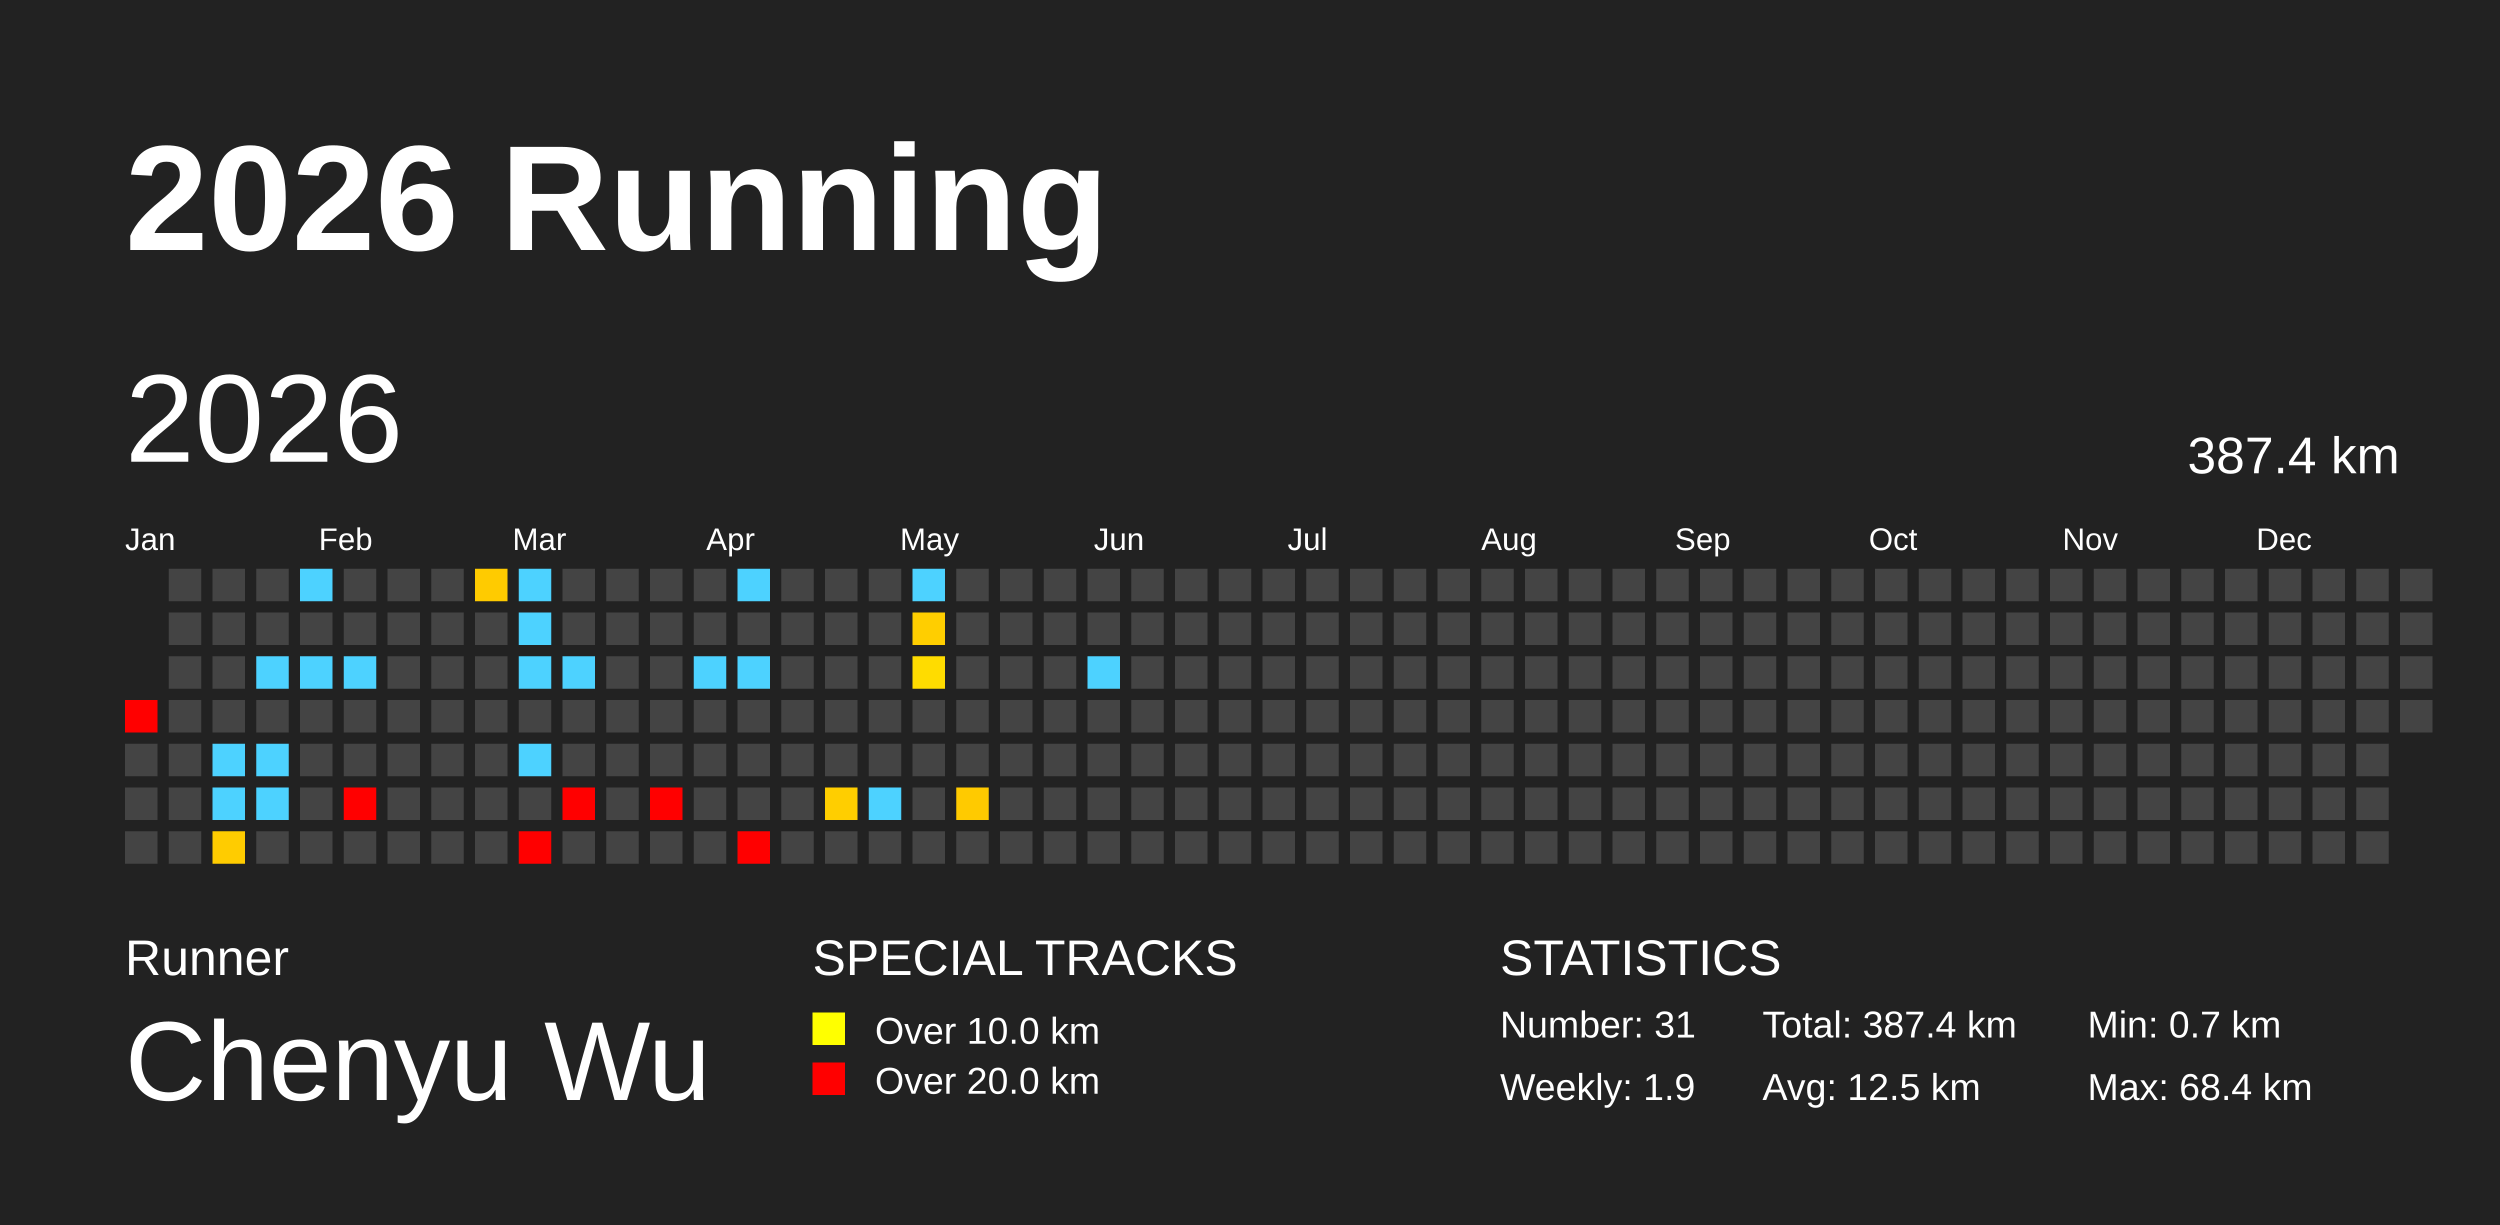
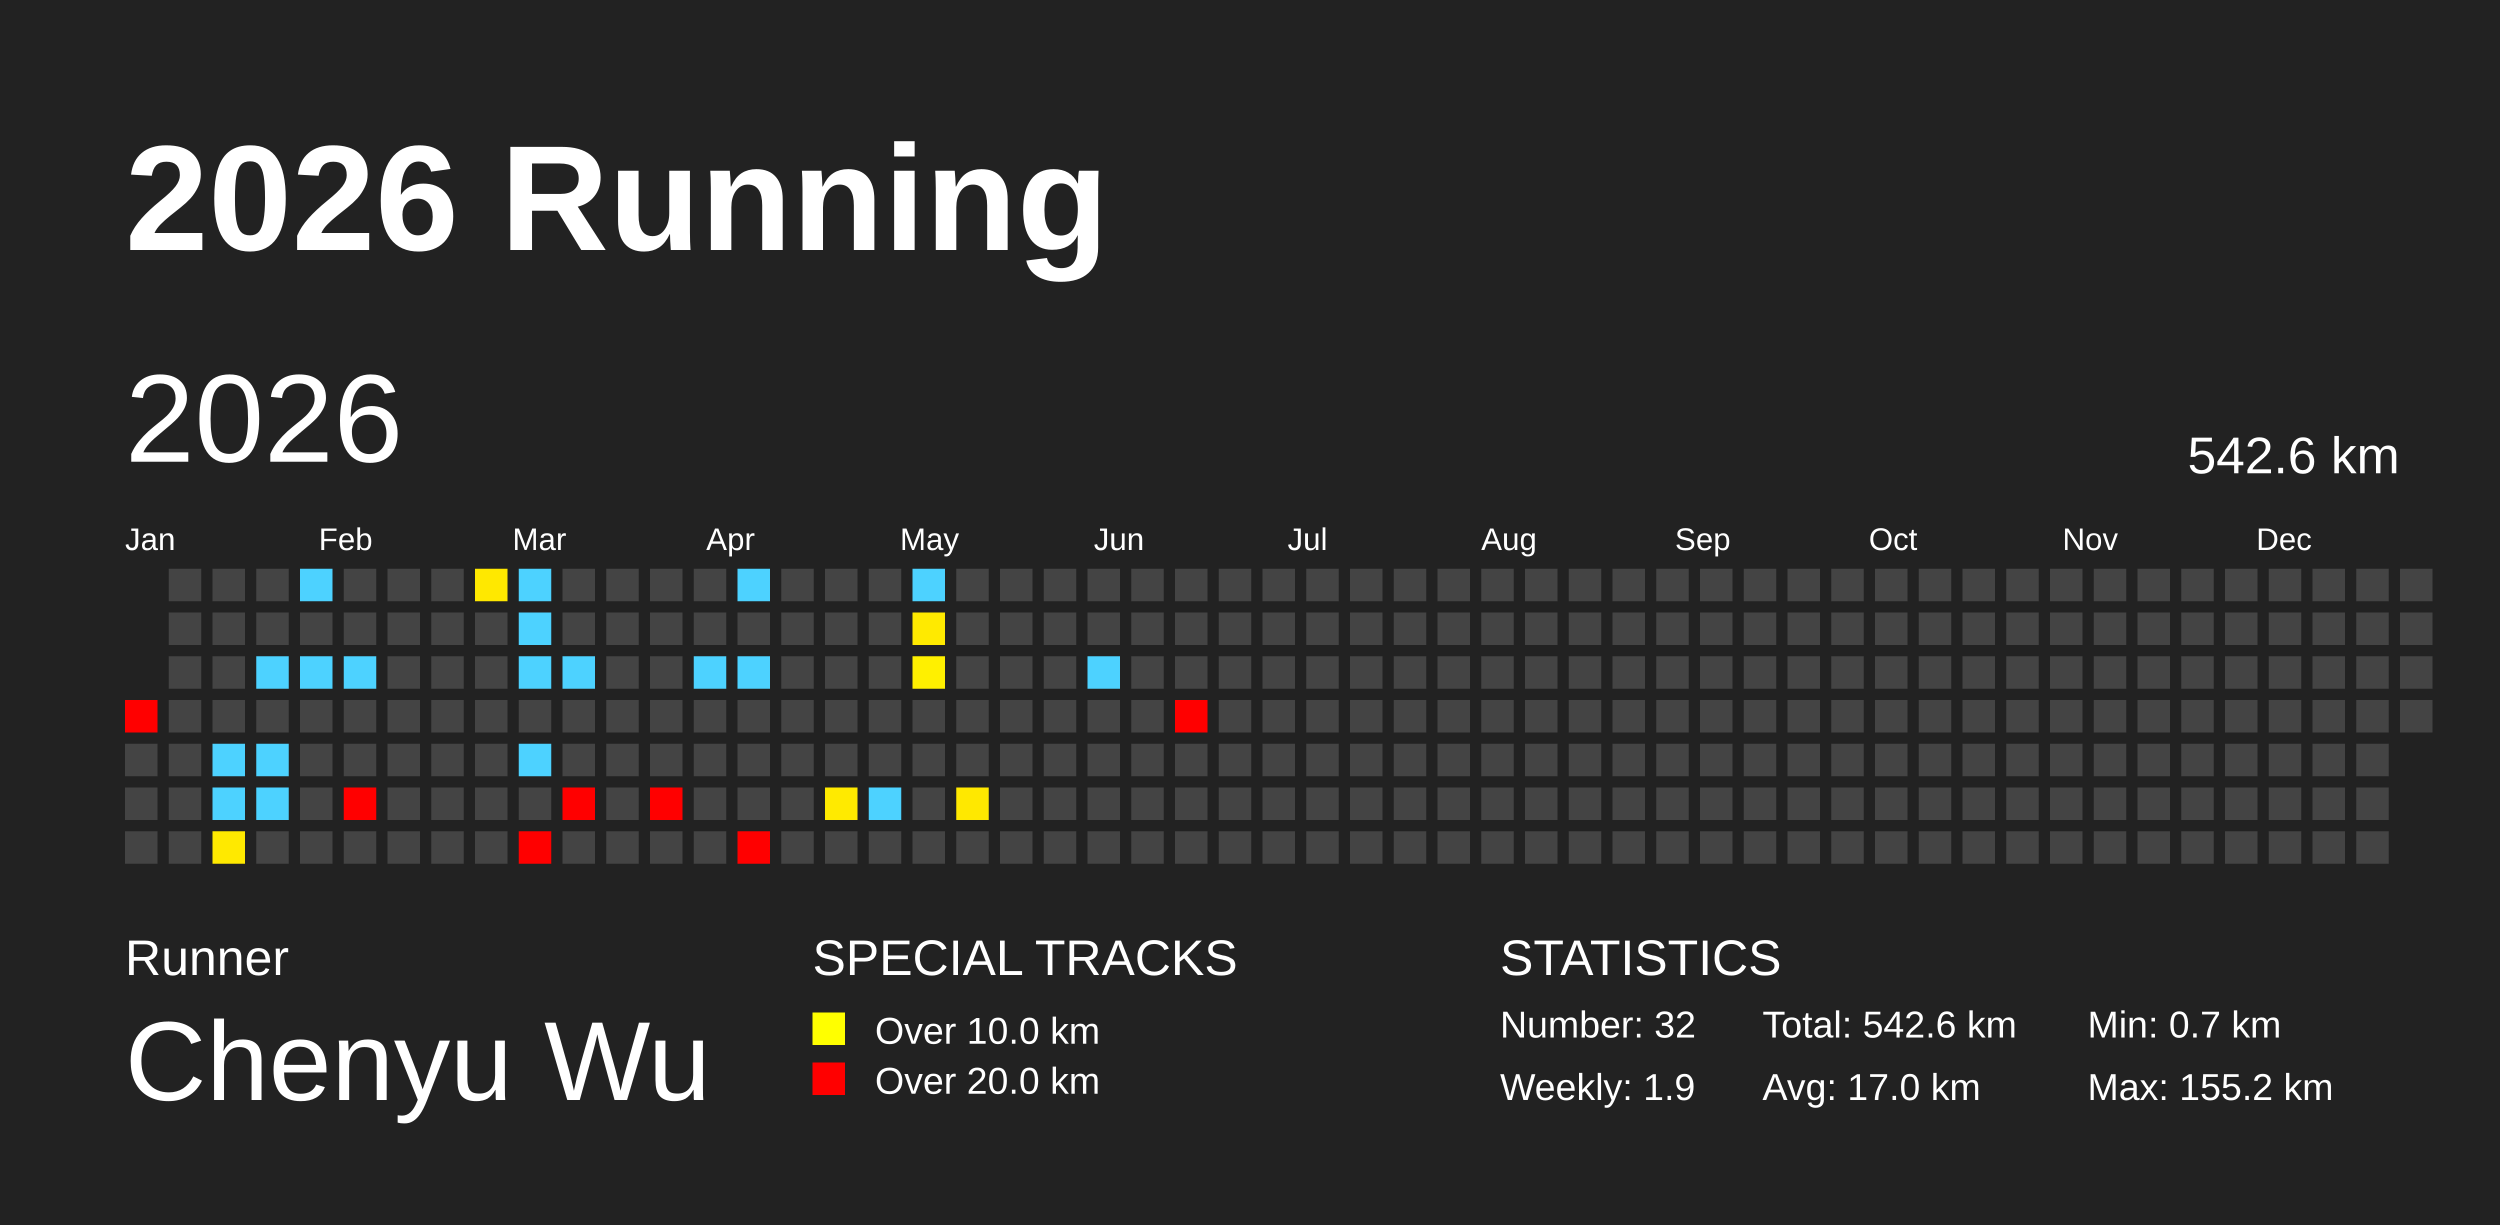
<svg xmlns="http://www.w3.org/2000/svg" baseProfile="full" height="98mm" version="1.1" viewBox="0,0,200,98" width="200mm">
  <defs />
  <rect fill="#222222" height="98" width="200" x="0" y="0" />
  <text fill="#FFFFFF" style="font-size:12px; font-family:Arial; font-weight:bold;" x="10" y="20">2026 Running</text>
  <text fill="#FFFFFF" style="font-size:4px; font-family:Arial" x="10" y="78">Runner</text>
  <text fill="#FFFFFF" style="font-size:9px; font-family:Arial" x="10" y="88">Chenyu Wu</text>
  <text fill="#FFFFFF" style="font-size:4px; font-family:Arial" x="65" y="78">SPECIAL TRACKS</text>
  <rect fill="yellow" height="2.6" width="2.6" x="65" y="81" />
  <text fill="#FFFFFF" style="font-size:3px; font-family:Arial" x="70" y="83.5">Over 10.0 km</text>
  <rect fill="red" height="2.6" width="2.6" x="65" y="85" />
  <text fill="#FFFFFF" style="font-size:3px; font-family:Arial" x="70" y="87.5">Over 20.0 km</text>
  <text fill="#FFFFFF" style="font-size:4px; font-family:Arial" x="120" y="78">STATISTICS</text>
-   <text fill="#FFFFFF" style="font-size:3px; font-family:Arial" x="120" y="83">Number: 31</text>
+   <text fill="#FFFFFF" style="font-size:3px; font-family:Arial" x="120" y="83">Number: 32</text>
  <text fill="#FFFFFF" style="font-size:3px; font-family:Arial" x="120" y="88">Weekly: 1.9</text>
-   <text fill="#FFFFFF" style="font-size:3px; font-family:Arial" x="141" y="83">Total: 387.4 km</text>
-   <text fill="#FFFFFF" style="font-size:3px; font-family:Arial" x="141" y="88">Avg: 12.5 km</text>
+   <text fill="#FFFFFF" style="font-size:3px; font-family:Arial" x="141" y="83">Total: 542.6 km</text>
+   <text fill="#FFFFFF" style="font-size:3px; font-family:Arial" x="141" y="88">Avg: 17.0 km</text>
  <text fill="#FFFFFF" style="font-size:3px; font-family:Arial" x="167" y="83">Min: 0.7 km</text>
-   <text fill="#FFFFFF" style="font-size:3px; font-family:Arial" x="167" y="88">Max: 68.4 km</text>
+   <text fill="#FFFFFF" style="font-size:3px; font-family:Arial" x="167" y="88">Max: 155.2 km</text>
  <text dominant-baseline="hanging" fill="#FFFFFF" style="font-size:10.0px; font-family:Arial;" x="10" y="30">2026</text>
-   <text dominant-baseline="hanging" fill="#FFFFFF" style="font-size:4.125px; font-family:Arial;" x="175" y="35">387.4 km</text>
+   <text dominant-baseline="hanging" fill="#FFFFFF" style="font-size:4.125px; font-family:Arial;" x="175" y="35">542.6 km</text>
  <text fill="#FFFFFF" style="font-size:2.5px; font-family:Arial" x="10.0" y="44">Jan</text>
  <text fill="#FFFFFF" style="font-size:2.5px; font-family:Arial" x="25.5" y="44">Feb</text>
  <text fill="#FFFFFF" style="font-size:2.5px; font-family:Arial" x="41.0" y="44">Mar</text>
  <text fill="#FFFFFF" style="font-size:2.5px; font-family:Arial" x="56.5" y="44">Apr</text>
  <text fill="#FFFFFF" style="font-size:2.5px; font-family:Arial" x="72.0" y="44">May</text>
  <text fill="#FFFFFF" style="font-size:2.5px; font-family:Arial" x="87.5" y="44">Jun</text>
  <text fill="#FFFFFF" style="font-size:2.5px; font-family:Arial" x="103.0" y="44">Jul</text>
  <text fill="#FFFFFF" style="font-size:2.5px; font-family:Arial" x="118.5" y="44">Aug</text>
  <text fill="#FFFFFF" style="font-size:2.5px; font-family:Arial" x="134.0" y="44">Sep</text>
  <text fill="#FFFFFF" style="font-size:2.5px; font-family:Arial" x="149.5" y="44">Oct</text>
  <text fill="#FFFFFF" style="font-size:2.5px; font-family:Arial" x="165.0" y="44">Nov</text>
  <text fill="#FFFFFF" style="font-size:2.5px; font-family:Arial" x="180.5" y="44">Dec</text>
  <rect fill="red" height="2.6" width="2.6" x="10.0" y="56.0" />
  <rect fill="#444444" height="2.6" width="2.6" x="10.0" y="59.5" />
  <rect fill="#444444" height="2.6" width="2.6" x="10.0" y="63.0" />
  <rect fill="#444444" height="2.6" width="2.6" x="10.0" y="66.5" />
  <rect fill="#444444" height="2.6" width="2.6" x="13.5" y="45.5" />
  <rect fill="#444444" height="2.6" width="2.6" x="13.5" y="49.0" />
  <rect fill="#444444" height="2.6" width="2.6" x="13.5" y="52.5" />
  <rect fill="#444444" height="2.6" width="2.6" x="13.5" y="56.0" />
  <rect fill="#444444" height="2.6" width="2.6" x="13.5" y="59.5" />
  <rect fill="#444444" height="2.6" width="2.6" x="13.5" y="63.0" />
  <rect fill="#444444" height="2.6" width="2.6" x="13.5" y="66.5" />
  <rect fill="#444444" height="2.6" width="2.6" x="17.0" y="45.5" />
  <rect fill="#444444" height="2.6" width="2.6" x="17.0" y="49.0" />
  <rect fill="#444444" height="2.6" width="2.6" x="17.0" y="52.5" />
  <rect fill="#444444" height="2.6" width="2.6" x="17.0" y="56.0" />
  <rect fill="#4dd2ff" height="2.6" width="2.6" x="17.0" y="59.5" />
  <rect fill="#4dd2ff" height="2.6" width="2.6" x="17.0" y="63.0" />
-   <rect fill="#ffcc00" height="2.6" width="2.6" x="17.0" y="66.5" />
+   <rect fill="#ffe900" height="2.6" width="2.6" x="17.0" y="66.5" />
  <rect fill="#444444" height="2.6" width="2.6" x="20.5" y="45.5" />
  <rect fill="#444444" height="2.6" width="2.6" x="20.5" y="49.0" />
  <rect fill="#4dd2ff" height="2.6" width="2.6" x="20.5" y="52.5" />
  <rect fill="#444444" height="2.6" width="2.6" x="20.5" y="56.0" />
  <rect fill="#4dd2ff" height="2.6" width="2.6" x="20.5" y="59.5" />
  <rect fill="#4dd2ff" height="2.6" width="2.6" x="20.5" y="63.0" />
  <rect fill="#444444" height="2.6" width="2.6" x="20.5" y="66.5" />
  <rect fill="#4dd2ff" height="2.6" width="2.6" x="24.0" y="45.5" />
  <rect fill="#444444" height="2.6" width="2.6" x="24.0" y="49.0" />
  <rect fill="#4dd2ff" height="2.6" width="2.6" x="24.0" y="52.5" />
  <rect fill="#444444" height="2.6" width="2.6" x="24.0" y="56.0" />
  <rect fill="#444444" height="2.6" width="2.6" x="24.0" y="59.5" />
  <rect fill="#444444" height="2.6" width="2.6" x="24.0" y="63.0" />
  <rect fill="#444444" height="2.6" width="2.6" x="24.0" y="66.5" />
  <rect fill="#444444" height="2.6" width="2.6" x="27.5" y="45.5" />
  <rect fill="#444444" height="2.6" width="2.6" x="27.5" y="49.0" />
  <rect fill="#4dd2ff" height="2.6" width="2.6" x="27.5" y="52.5" />
  <rect fill="#444444" height="2.6" width="2.6" x="27.5" y="56.0" />
  <rect fill="#444444" height="2.6" width="2.6" x="27.5" y="59.5" />
  <rect fill="red" height="2.6" width="2.6" x="27.5" y="63.0" />
  <rect fill="#444444" height="2.6" width="2.6" x="27.5" y="66.5" />
  <rect fill="#444444" height="2.6" width="2.6" x="31.0" y="45.5" />
  <rect fill="#444444" height="2.6" width="2.6" x="31.0" y="49.0" />
  <rect fill="#444444" height="2.6" width="2.6" x="31.0" y="52.5" />
  <rect fill="#444444" height="2.6" width="2.6" x="31.0" y="56.0" />
  <rect fill="#444444" height="2.6" width="2.6" x="31.0" y="59.5" />
  <rect fill="#444444" height="2.6" width="2.6" x="31.0" y="63.0" />
  <rect fill="#444444" height="2.6" width="2.6" x="31.0" y="66.5" />
  <rect fill="#444444" height="2.6" width="2.6" x="34.5" y="45.5" />
  <rect fill="#444444" height="2.6" width="2.6" x="34.5" y="49.0" />
  <rect fill="#444444" height="2.6" width="2.6" x="34.5" y="52.5" />
  <rect fill="#444444" height="2.6" width="2.6" x="34.5" y="56.0" />
  <rect fill="#444444" height="2.6" width="2.6" x="34.5" y="59.5" />
  <rect fill="#444444" height="2.6" width="2.6" x="34.5" y="63.0" />
  <rect fill="#444444" height="2.6" width="2.6" x="34.5" y="66.5" />
-   <rect fill="#ffcb00" height="2.6" width="2.6" x="38.0" y="45.5" />
+   <rect fill="#ffe800" height="2.6" width="2.6" x="38.0" y="45.5" />
  <rect fill="#444444" height="2.6" width="2.6" x="38.0" y="49.0" />
  <rect fill="#444444" height="2.6" width="2.6" x="38.0" y="52.5" />
  <rect fill="#444444" height="2.6" width="2.6" x="38.0" y="56.0" />
  <rect fill="#444444" height="2.6" width="2.6" x="38.0" y="59.5" />
  <rect fill="#444444" height="2.6" width="2.6" x="38.0" y="63.0" />
  <rect fill="#444444" height="2.6" width="2.6" x="38.0" y="66.5" />
  <rect fill="#4dd2ff" height="2.6" width="2.6" x="41.5" y="45.5" />
  <rect fill="#4dd2ff" height="2.6" width="2.6" x="41.5" y="49.0" />
  <rect fill="#4dd2ff" height="2.6" width="2.6" x="41.5" y="52.5" />
  <rect fill="#444444" height="2.6" width="2.6" x="41.5" y="56.0" />
  <rect fill="#4dd2ff" height="2.6" width="2.6" x="41.5" y="59.5" />
  <rect fill="#444444" height="2.6" width="2.6" x="41.5" y="63.0" />
  <rect fill="red" height="2.6" width="2.6" x="41.5" y="66.5" />
  <rect fill="#444444" height="2.6" width="2.6" x="45.0" y="45.5" />
  <rect fill="#444444" height="2.6" width="2.6" x="45.0" y="49.0" />
  <rect fill="#4dd2ff" height="2.6" width="2.6" x="45.0" y="52.5" />
  <rect fill="#444444" height="2.6" width="2.6" x="45.0" y="56.0" />
  <rect fill="#444444" height="2.6" width="2.6" x="45.0" y="59.5" />
  <rect fill="red" height="2.6" width="2.6" x="45.0" y="63.0" />
  <rect fill="#444444" height="2.6" width="2.6" x="45.0" y="66.5" />
  <rect fill="#444444" height="2.6" width="2.6" x="48.5" y="45.5" />
  <rect fill="#444444" height="2.6" width="2.6" x="48.5" y="49.0" />
  <rect fill="#444444" height="2.6" width="2.6" x="48.5" y="52.5" />
  <rect fill="#444444" height="2.6" width="2.6" x="48.5" y="56.0" />
  <rect fill="#444444" height="2.6" width="2.6" x="48.5" y="59.5" />
  <rect fill="#444444" height="2.6" width="2.6" x="48.5" y="63.0" />
  <rect fill="#444444" height="2.6" width="2.6" x="48.5" y="66.5" />
  <rect fill="#444444" height="2.6" width="2.6" x="52.0" y="45.5" />
  <rect fill="#444444" height="2.6" width="2.6" x="52.0" y="49.0" />
  <rect fill="#444444" height="2.6" width="2.6" x="52.0" y="52.5" />
  <rect fill="#444444" height="2.6" width="2.6" x="52.0" y="56.0" />
  <rect fill="#444444" height="2.6" width="2.6" x="52.0" y="59.5" />
  <rect fill="red" height="2.6" width="2.6" x="52.0" y="63.0" />
  <rect fill="#444444" height="2.6" width="2.6" x="52.0" y="66.5" />
  <rect fill="#444444" height="2.6" width="2.6" x="55.5" y="45.5" />
  <rect fill="#444444" height="2.6" width="2.6" x="55.5" y="49.0" />
  <rect fill="#4dd2ff" height="2.6" width="2.6" x="55.5" y="52.5" />
  <rect fill="#444444" height="2.6" width="2.6" x="55.5" y="56.0" />
  <rect fill="#444444" height="2.6" width="2.6" x="55.5" y="59.5" />
  <rect fill="#444444" height="2.6" width="2.6" x="55.5" y="63.0" />
  <rect fill="#444444" height="2.6" width="2.6" x="55.5" y="66.5" />
  <rect fill="#4dd2ff" height="2.6" width="2.6" x="59.0" y="45.5" />
  <rect fill="#444444" height="2.6" width="2.6" x="59.0" y="49.0" />
  <rect fill="#4dd2ff" height="2.6" width="2.6" x="59.0" y="52.5" />
  <rect fill="#444444" height="2.6" width="2.6" x="59.0" y="56.0" />
  <rect fill="#444444" height="2.6" width="2.6" x="59.0" y="59.5" />
  <rect fill="#444444" height="2.6" width="2.6" x="59.0" y="63.0" />
  <rect fill="red" height="2.6" width="2.6" x="59.0" y="66.5" />
  <rect fill="#444444" height="2.6" width="2.6" x="62.5" y="45.5" />
  <rect fill="#444444" height="2.6" width="2.6" x="62.5" y="49.0" />
  <rect fill="#444444" height="2.6" width="2.6" x="62.5" y="52.5" />
  <rect fill="#444444" height="2.6" width="2.6" x="62.5" y="56.0" />
  <rect fill="#444444" height="2.6" width="2.6" x="62.5" y="59.5" />
  <rect fill="#444444" height="2.6" width="2.6" x="62.5" y="63.0" />
  <rect fill="#444444" height="2.6" width="2.6" x="62.5" y="66.5" />
  <rect fill="#444444" height="2.6" width="2.6" x="66.0" y="45.5" />
  <rect fill="#444444" height="2.6" width="2.6" x="66.0" y="49.0" />
  <rect fill="#444444" height="2.6" width="2.6" x="66.0" y="52.5" />
  <rect fill="#444444" height="2.6" width="2.6" x="66.0" y="56.0" />
  <rect fill="#444444" height="2.6" width="2.6" x="66.0" y="59.5" />
-   <rect fill="#ffce00" height="2.6" width="2.6" x="66.0" y="63.0" />
+   <rect fill="#ffea00" height="2.6" width="2.6" x="66.0" y="63.0" />
  <rect fill="#444444" height="2.6" width="2.6" x="66.0" y="66.5" />
  <rect fill="#444444" height="2.6" width="2.6" x="69.5" y="45.5" />
  <rect fill="#444444" height="2.6" width="2.6" x="69.5" y="49.0" />
  <rect fill="#444444" height="2.6" width="2.6" x="69.5" y="52.5" />
  <rect fill="#444444" height="2.6" width="2.6" x="69.5" y="56.0" />
  <rect fill="#444444" height="2.6" width="2.6" x="69.5" y="59.5" />
  <rect fill="#4dd2ff" height="2.6" width="2.6" x="69.5" y="63.0" />
  <rect fill="#444444" height="2.6" width="2.6" x="69.5" y="66.5" />
  <rect fill="#4dd2ff" height="2.6" width="2.6" x="73.0" y="45.5" />
-   <rect fill="#ffce00" height="2.6" width="2.6" x="73.0" y="49.0" />
-   <rect fill="#ffdc00" height="2.6" width="2.6" x="73.0" y="52.5" />
+   <rect fill="#ffea00" height="2.6" width="2.6" x="73.0" y="49.0" />
+   <rect fill="#fff000" height="2.6" width="2.6" x="73.0" y="52.5" />
  <rect fill="#444444" height="2.6" width="2.6" x="73.0" y="56.0" />
  <rect fill="#444444" height="2.6" width="2.6" x="73.0" y="59.5" />
  <rect fill="#444444" height="2.6" width="2.6" x="73.0" y="63.0" />
  <rect fill="#444444" height="2.6" width="2.6" x="73.0" y="66.5" />
  <rect fill="#444444" height="2.6" width="2.6" x="76.5" y="45.5" />
  <rect fill="#444444" height="2.6" width="2.6" x="76.5" y="49.0" />
  <rect fill="#444444" height="2.6" width="2.6" x="76.5" y="52.5" />
  <rect fill="#444444" height="2.6" width="2.6" x="76.5" y="56.0" />
  <rect fill="#444444" height="2.6" width="2.6" x="76.5" y="59.5" />
-   <rect fill="#ffca00" height="2.6" width="2.6" x="76.5" y="63.0" />
+   <rect fill="#ffe800" height="2.6" width="2.6" x="76.5" y="63.0" />
  <rect fill="#444444" height="2.6" width="2.6" x="76.5" y="66.5" />
  <rect fill="#444444" height="2.6" width="2.6" x="80.0" y="45.5" />
  <rect fill="#444444" height="2.6" width="2.6" x="80.0" y="49.0" />
  <rect fill="#444444" height="2.6" width="2.6" x="80.0" y="52.5" />
  <rect fill="#444444" height="2.6" width="2.6" x="80.0" y="56.0" />
  <rect fill="#444444" height="2.6" width="2.6" x="80.0" y="59.5" />
  <rect fill="#444444" height="2.6" width="2.6" x="80.0" y="63.0" />
  <rect fill="#444444" height="2.6" width="2.6" x="80.0" y="66.5" />
  <rect fill="#444444" height="2.6" width="2.6" x="83.5" y="45.5" />
  <rect fill="#444444" height="2.6" width="2.6" x="83.5" y="49.0" />
  <rect fill="#444444" height="2.6" width="2.6" x="83.5" y="52.5" />
  <rect fill="#444444" height="2.6" width="2.6" x="83.5" y="56.0" />
  <rect fill="#444444" height="2.6" width="2.6" x="83.5" y="59.5" />
  <rect fill="#444444" height="2.6" width="2.6" x="83.5" y="63.0" />
  <rect fill="#444444" height="2.6" width="2.6" x="83.5" y="66.5" />
  <rect fill="#444444" height="2.6" width="2.6" x="87.0" y="45.5" />
  <rect fill="#444444" height="2.6" width="2.6" x="87.0" y="49.0" />
  <rect fill="#4dd2ff" height="2.6" width="2.6" x="87.0" y="52.5" />
  <rect fill="#444444" height="2.6" width="2.6" x="87.0" y="56.0" />
  <rect fill="#444444" height="2.6" width="2.6" x="87.0" y="59.5" />
  <rect fill="#444444" height="2.6" width="2.6" x="87.0" y="63.0" />
  <rect fill="#444444" height="2.6" width="2.6" x="87.0" y="66.5" />
  <rect fill="#444444" height="2.6" width="2.6" x="90.5" y="45.5" />
  <rect fill="#444444" height="2.6" width="2.6" x="90.5" y="49.0" />
  <rect fill="#444444" height="2.6" width="2.6" x="90.5" y="52.5" />
  <rect fill="#444444" height="2.6" width="2.6" x="90.5" y="56.0" />
  <rect fill="#444444" height="2.6" width="2.6" x="90.5" y="59.5" />
  <rect fill="#444444" height="2.6" width="2.6" x="90.5" y="63.0" />
  <rect fill="#444444" height="2.6" width="2.6" x="90.5" y="66.5" />
  <rect fill="#444444" height="2.6" width="2.6" x="94.0" y="45.5" />
  <rect fill="#444444" height="2.6" width="2.6" x="94.0" y="49.0" />
  <rect fill="#444444" height="2.6" width="2.6" x="94.0" y="52.5" />
-   <rect fill="#444444" height="2.6" width="2.6" x="94.0" y="56.0" />
+   <rect fill="red" height="2.6" width="2.6" x="94.0" y="56.0" />
  <rect fill="#444444" height="2.6" width="2.6" x="94.0" y="59.5" />
  <rect fill="#444444" height="2.6" width="2.6" x="94.0" y="63.0" />
  <rect fill="#444444" height="2.6" width="2.6" x="94.0" y="66.5" />
  <rect fill="#444444" height="2.6" width="2.6" x="97.5" y="45.5" />
  <rect fill="#444444" height="2.6" width="2.6" x="97.5" y="49.0" />
  <rect fill="#444444" height="2.6" width="2.6" x="97.5" y="52.5" />
  <rect fill="#444444" height="2.6" width="2.6" x="97.5" y="56.0" />
  <rect fill="#444444" height="2.6" width="2.6" x="97.5" y="59.5" />
  <rect fill="#444444" height="2.6" width="2.6" x="97.5" y="63.0" />
  <rect fill="#444444" height="2.6" width="2.6" x="97.5" y="66.5" />
  <rect fill="#444444" height="2.6" width="2.6" x="101.0" y="45.5" />
  <rect fill="#444444" height="2.6" width="2.6" x="101.0" y="49.0" />
  <rect fill="#444444" height="2.6" width="2.6" x="101.0" y="52.5" />
  <rect fill="#444444" height="2.6" width="2.6" x="101.0" y="56.0" />
  <rect fill="#444444" height="2.6" width="2.6" x="101.0" y="59.5" />
  <rect fill="#444444" height="2.6" width="2.6" x="101.0" y="63.0" />
  <rect fill="#444444" height="2.6" width="2.6" x="101.0" y="66.5" />
  <rect fill="#444444" height="2.6" width="2.6" x="104.5" y="45.5" />
  <rect fill="#444444" height="2.6" width="2.6" x="104.5" y="49.0" />
  <rect fill="#444444" height="2.6" width="2.6" x="104.5" y="52.5" />
  <rect fill="#444444" height="2.6" width="2.6" x="104.5" y="56.0" />
  <rect fill="#444444" height="2.6" width="2.6" x="104.5" y="59.5" />
  <rect fill="#444444" height="2.6" width="2.6" x="104.5" y="63.0" />
  <rect fill="#444444" height="2.6" width="2.6" x="104.5" y="66.5" />
  <rect fill="#444444" height="2.6" width="2.6" x="108.0" y="45.5" />
  <rect fill="#444444" height="2.6" width="2.6" x="108.0" y="49.0" />
  <rect fill="#444444" height="2.6" width="2.6" x="108.0" y="52.5" />
  <rect fill="#444444" height="2.6" width="2.6" x="108.0" y="56.0" />
  <rect fill="#444444" height="2.6" width="2.6" x="108.0" y="59.5" />
  <rect fill="#444444" height="2.6" width="2.6" x="108.0" y="63.0" />
  <rect fill="#444444" height="2.6" width="2.6" x="108.0" y="66.5" />
  <rect fill="#444444" height="2.6" width="2.6" x="111.5" y="45.5" />
  <rect fill="#444444" height="2.6" width="2.6" x="111.5" y="49.0" />
  <rect fill="#444444" height="2.6" width="2.6" x="111.5" y="52.5" />
  <rect fill="#444444" height="2.6" width="2.6" x="111.5" y="56.0" />
  <rect fill="#444444" height="2.6" width="2.6" x="111.5" y="59.5" />
  <rect fill="#444444" height="2.6" width="2.6" x="111.5" y="63.0" />
  <rect fill="#444444" height="2.6" width="2.6" x="111.5" y="66.5" />
  <rect fill="#444444" height="2.6" width="2.6" x="115.0" y="45.5" />
  <rect fill="#444444" height="2.6" width="2.6" x="115.0" y="49.0" />
  <rect fill="#444444" height="2.6" width="2.6" x="115.0" y="52.5" />
  <rect fill="#444444" height="2.6" width="2.6" x="115.0" y="56.0" />
  <rect fill="#444444" height="2.6" width="2.6" x="115.0" y="59.5" />
  <rect fill="#444444" height="2.6" width="2.6" x="115.0" y="63.0" />
  <rect fill="#444444" height="2.6" width="2.6" x="115.0" y="66.5" />
  <rect fill="#444444" height="2.6" width="2.6" x="118.5" y="45.5" />
  <rect fill="#444444" height="2.6" width="2.6" x="118.5" y="49.0" />
  <rect fill="#444444" height="2.6" width="2.6" x="118.5" y="52.5" />
  <rect fill="#444444" height="2.6" width="2.6" x="118.5" y="56.0" />
  <rect fill="#444444" height="2.6" width="2.6" x="118.5" y="59.5" />
  <rect fill="#444444" height="2.6" width="2.6" x="118.5" y="63.0" />
  <rect fill="#444444" height="2.6" width="2.6" x="118.5" y="66.5" />
  <rect fill="#444444" height="2.6" width="2.6" x="122.0" y="45.5" />
  <rect fill="#444444" height="2.6" width="2.6" x="122.0" y="49.0" />
  <rect fill="#444444" height="2.6" width="2.6" x="122.0" y="52.5" />
  <rect fill="#444444" height="2.6" width="2.6" x="122.0" y="56.0" />
  <rect fill="#444444" height="2.6" width="2.6" x="122.0" y="59.5" />
  <rect fill="#444444" height="2.6" width="2.6" x="122.0" y="63.0" />
  <rect fill="#444444" height="2.6" width="2.6" x="122.0" y="66.5" />
  <rect fill="#444444" height="2.6" width="2.6" x="125.5" y="45.5" />
  <rect fill="#444444" height="2.6" width="2.6" x="125.5" y="49.0" />
  <rect fill="#444444" height="2.6" width="2.6" x="125.5" y="52.5" />
  <rect fill="#444444" height="2.6" width="2.6" x="125.5" y="56.0" />
  <rect fill="#444444" height="2.6" width="2.6" x="125.5" y="59.5" />
  <rect fill="#444444" height="2.6" width="2.6" x="125.5" y="63.0" />
  <rect fill="#444444" height="2.6" width="2.6" x="125.5" y="66.5" />
  <rect fill="#444444" height="2.6" width="2.6" x="129.0" y="45.5" />
  <rect fill="#444444" height="2.6" width="2.6" x="129.0" y="49.0" />
  <rect fill="#444444" height="2.6" width="2.6" x="129.0" y="52.5" />
  <rect fill="#444444" height="2.6" width="2.6" x="129.0" y="56.0" />
  <rect fill="#444444" height="2.6" width="2.6" x="129.0" y="59.5" />
  <rect fill="#444444" height="2.6" width="2.6" x="129.0" y="63.0" />
  <rect fill="#444444" height="2.6" width="2.6" x="129.0" y="66.5" />
  <rect fill="#444444" height="2.6" width="2.6" x="132.5" y="45.5" />
  <rect fill="#444444" height="2.6" width="2.6" x="132.5" y="49.0" />
  <rect fill="#444444" height="2.6" width="2.6" x="132.5" y="52.5" />
  <rect fill="#444444" height="2.6" width="2.6" x="132.5" y="56.0" />
  <rect fill="#444444" height="2.6" width="2.6" x="132.5" y="59.5" />
  <rect fill="#444444" height="2.6" width="2.6" x="132.5" y="63.0" />
  <rect fill="#444444" height="2.6" width="2.6" x="132.5" y="66.5" />
  <rect fill="#444444" height="2.6" width="2.6" x="136.0" y="45.5" />
  <rect fill="#444444" height="2.6" width="2.6" x="136.0" y="49.0" />
  <rect fill="#444444" height="2.6" width="2.6" x="136.0" y="52.5" />
  <rect fill="#444444" height="2.6" width="2.6" x="136.0" y="56.0" />
  <rect fill="#444444" height="2.6" width="2.6" x="136.0" y="59.5" />
  <rect fill="#444444" height="2.6" width="2.6" x="136.0" y="63.0" />
  <rect fill="#444444" height="2.6" width="2.6" x="136.0" y="66.5" />
  <rect fill="#444444" height="2.6" width="2.6" x="139.5" y="45.5" />
  <rect fill="#444444" height="2.6" width="2.6" x="139.5" y="49.0" />
  <rect fill="#444444" height="2.6" width="2.6" x="139.5" y="52.5" />
  <rect fill="#444444" height="2.6" width="2.6" x="139.5" y="56.0" />
  <rect fill="#444444" height="2.6" width="2.6" x="139.5" y="59.5" />
  <rect fill="#444444" height="2.6" width="2.6" x="139.5" y="63.0" />
  <rect fill="#444444" height="2.6" width="2.6" x="139.5" y="66.5" />
  <rect fill="#444444" height="2.6" width="2.6" x="143.0" y="45.5" />
  <rect fill="#444444" height="2.6" width="2.6" x="143.0" y="49.0" />
  <rect fill="#444444" height="2.6" width="2.6" x="143.0" y="52.5" />
  <rect fill="#444444" height="2.6" width="2.6" x="143.0" y="56.0" />
  <rect fill="#444444" height="2.6" width="2.6" x="143.0" y="59.5" />
  <rect fill="#444444" height="2.6" width="2.6" x="143.0" y="63.0" />
  <rect fill="#444444" height="2.6" width="2.6" x="143.0" y="66.5" />
  <rect fill="#444444" height="2.6" width="2.6" x="146.5" y="45.5" />
  <rect fill="#444444" height="2.6" width="2.6" x="146.5" y="49.0" />
  <rect fill="#444444" height="2.6" width="2.6" x="146.5" y="52.5" />
  <rect fill="#444444" height="2.6" width="2.6" x="146.5" y="56.0" />
  <rect fill="#444444" height="2.6" width="2.6" x="146.5" y="59.5" />
  <rect fill="#444444" height="2.6" width="2.6" x="146.5" y="63.0" />
  <rect fill="#444444" height="2.6" width="2.6" x="146.5" y="66.5" />
  <rect fill="#444444" height="2.6" width="2.6" x="150.0" y="45.5" />
  <rect fill="#444444" height="2.6" width="2.6" x="150.0" y="49.0" />
  <rect fill="#444444" height="2.6" width="2.6" x="150.0" y="52.5" />
  <rect fill="#444444" height="2.6" width="2.6" x="150.0" y="56.0" />
  <rect fill="#444444" height="2.6" width="2.6" x="150.0" y="59.5" />
  <rect fill="#444444" height="2.6" width="2.6" x="150.0" y="63.0" />
  <rect fill="#444444" height="2.6" width="2.6" x="150.0" y="66.5" />
  <rect fill="#444444" height="2.6" width="2.6" x="153.5" y="45.5" />
  <rect fill="#444444" height="2.6" width="2.6" x="153.5" y="49.0" />
  <rect fill="#444444" height="2.6" width="2.6" x="153.5" y="52.5" />
  <rect fill="#444444" height="2.6" width="2.6" x="153.5" y="56.0" />
  <rect fill="#444444" height="2.6" width="2.6" x="153.5" y="59.5" />
  <rect fill="#444444" height="2.6" width="2.6" x="153.5" y="63.0" />
  <rect fill="#444444" height="2.6" width="2.6" x="153.5" y="66.5" />
  <rect fill="#444444" height="2.6" width="2.6" x="157.0" y="45.5" />
  <rect fill="#444444" height="2.6" width="2.6" x="157.0" y="49.0" />
  <rect fill="#444444" height="2.6" width="2.6" x="157.0" y="52.5" />
  <rect fill="#444444" height="2.6" width="2.6" x="157.0" y="56.0" />
  <rect fill="#444444" height="2.6" width="2.6" x="157.0" y="59.5" />
  <rect fill="#444444" height="2.6" width="2.6" x="157.0" y="63.0" />
  <rect fill="#444444" height="2.6" width="2.6" x="157.0" y="66.5" />
  <rect fill="#444444" height="2.6" width="2.6" x="160.5" y="45.5" />
  <rect fill="#444444" height="2.6" width="2.6" x="160.5" y="49.0" />
  <rect fill="#444444" height="2.6" width="2.6" x="160.5" y="52.5" />
  <rect fill="#444444" height="2.6" width="2.6" x="160.5" y="56.0" />
  <rect fill="#444444" height="2.6" width="2.6" x="160.5" y="59.5" />
  <rect fill="#444444" height="2.6" width="2.6" x="160.5" y="63.0" />
  <rect fill="#444444" height="2.6" width="2.6" x="160.5" y="66.5" />
  <rect fill="#444444" height="2.6" width="2.6" x="164.0" y="45.5" />
  <rect fill="#444444" height="2.6" width="2.6" x="164.0" y="49.0" />
  <rect fill="#444444" height="2.6" width="2.6" x="164.0" y="52.5" />
  <rect fill="#444444" height="2.6" width="2.6" x="164.0" y="56.0" />
  <rect fill="#444444" height="2.6" width="2.6" x="164.0" y="59.5" />
  <rect fill="#444444" height="2.6" width="2.6" x="164.0" y="63.0" />
  <rect fill="#444444" height="2.6" width="2.6" x="164.0" y="66.5" />
  <rect fill="#444444" height="2.6" width="2.6" x="167.5" y="45.5" />
  <rect fill="#444444" height="2.6" width="2.6" x="167.5" y="49.0" />
  <rect fill="#444444" height="2.6" width="2.6" x="167.5" y="52.5" />
  <rect fill="#444444" height="2.6" width="2.6" x="167.5" y="56.0" />
  <rect fill="#444444" height="2.6" width="2.6" x="167.5" y="59.5" />
  <rect fill="#444444" height="2.6" width="2.6" x="167.5" y="63.0" />
  <rect fill="#444444" height="2.6" width="2.6" x="167.5" y="66.5" />
  <rect fill="#444444" height="2.6" width="2.6" x="171.0" y="45.5" />
  <rect fill="#444444" height="2.6" width="2.6" x="171.0" y="49.0" />
  <rect fill="#444444" height="2.6" width="2.6" x="171.0" y="52.5" />
  <rect fill="#444444" height="2.6" width="2.6" x="171.0" y="56.0" />
  <rect fill="#444444" height="2.6" width="2.6" x="171.0" y="59.5" />
  <rect fill="#444444" height="2.6" width="2.6" x="171.0" y="63.0" />
  <rect fill="#444444" height="2.6" width="2.6" x="171.0" y="66.5" />
  <rect fill="#444444" height="2.6" width="2.6" x="174.5" y="45.5" />
  <rect fill="#444444" height="2.6" width="2.6" x="174.5" y="49.0" />
  <rect fill="#444444" height="2.6" width="2.6" x="174.5" y="52.5" />
  <rect fill="#444444" height="2.6" width="2.6" x="174.5" y="56.0" />
  <rect fill="#444444" height="2.6" width="2.6" x="174.5" y="59.5" />
  <rect fill="#444444" height="2.6" width="2.6" x="174.5" y="63.0" />
  <rect fill="#444444" height="2.6" width="2.6" x="174.5" y="66.5" />
  <rect fill="#444444" height="2.6" width="2.6" x="178.0" y="45.5" />
  <rect fill="#444444" height="2.6" width="2.6" x="178.0" y="49.0" />
  <rect fill="#444444" height="2.6" width="2.6" x="178.0" y="52.5" />
  <rect fill="#444444" height="2.6" width="2.6" x="178.0" y="56.0" />
  <rect fill="#444444" height="2.6" width="2.6" x="178.0" y="59.5" />
  <rect fill="#444444" height="2.6" width="2.6" x="178.0" y="63.0" />
  <rect fill="#444444" height="2.6" width="2.6" x="178.0" y="66.5" />
  <rect fill="#444444" height="2.6" width="2.6" x="181.5" y="45.5" />
  <rect fill="#444444" height="2.6" width="2.6" x="181.5" y="49.0" />
  <rect fill="#444444" height="2.6" width="2.6" x="181.5" y="52.5" />
  <rect fill="#444444" height="2.6" width="2.6" x="181.5" y="56.0" />
  <rect fill="#444444" height="2.6" width="2.6" x="181.5" y="59.5" />
  <rect fill="#444444" height="2.6" width="2.6" x="181.5" y="63.0" />
  <rect fill="#444444" height="2.6" width="2.6" x="181.5" y="66.5" />
  <rect fill="#444444" height="2.6" width="2.6" x="185.0" y="45.5" />
  <rect fill="#444444" height="2.6" width="2.6" x="185.0" y="49.0" />
  <rect fill="#444444" height="2.6" width="2.6" x="185.0" y="52.5" />
  <rect fill="#444444" height="2.6" width="2.6" x="185.0" y="56.0" />
  <rect fill="#444444" height="2.6" width="2.6" x="185.0" y="59.5" />
  <rect fill="#444444" height="2.6" width="2.6" x="185.0" y="63.0" />
  <rect fill="#444444" height="2.6" width="2.6" x="185.0" y="66.5" />
  <rect fill="#444444" height="2.6" width="2.6" x="188.5" y="45.5" />
  <rect fill="#444444" height="2.6" width="2.6" x="188.5" y="49.0" />
  <rect fill="#444444" height="2.6" width="2.6" x="188.5" y="52.5" />
  <rect fill="#444444" height="2.6" width="2.6" x="188.5" y="56.0" />
  <rect fill="#444444" height="2.6" width="2.6" x="188.5" y="59.5" />
  <rect fill="#444444" height="2.6" width="2.6" x="188.5" y="63.0" />
  <rect fill="#444444" height="2.6" width="2.6" x="188.5" y="66.5" />
  <rect fill="#444444" height="2.6" width="2.6" x="192.0" y="45.5" />
  <rect fill="#444444" height="2.6" width="2.6" x="192.0" y="49.0" />
  <rect fill="#444444" height="2.6" width="2.6" x="192.0" y="52.5" />
  <rect fill="#444444" height="2.6" width="2.6" x="192.0" y="56.0" />
</svg>
